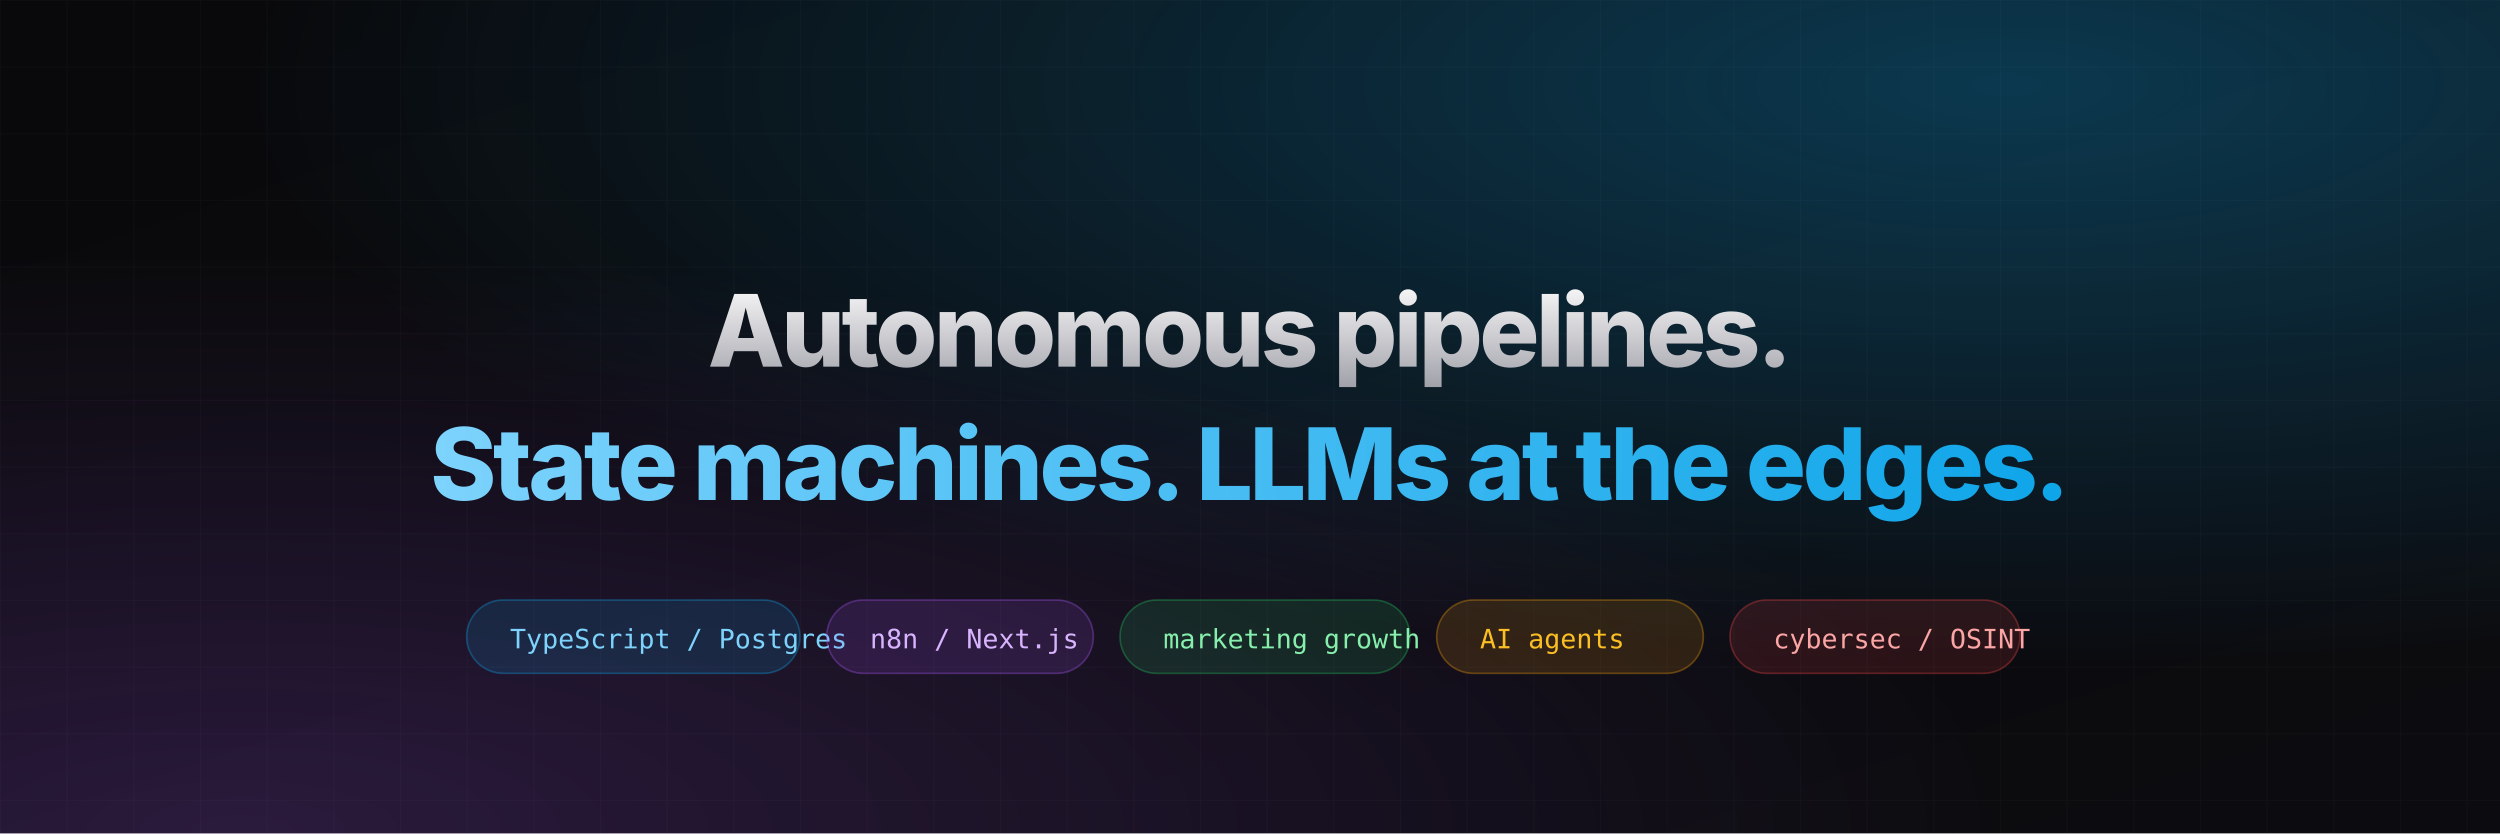
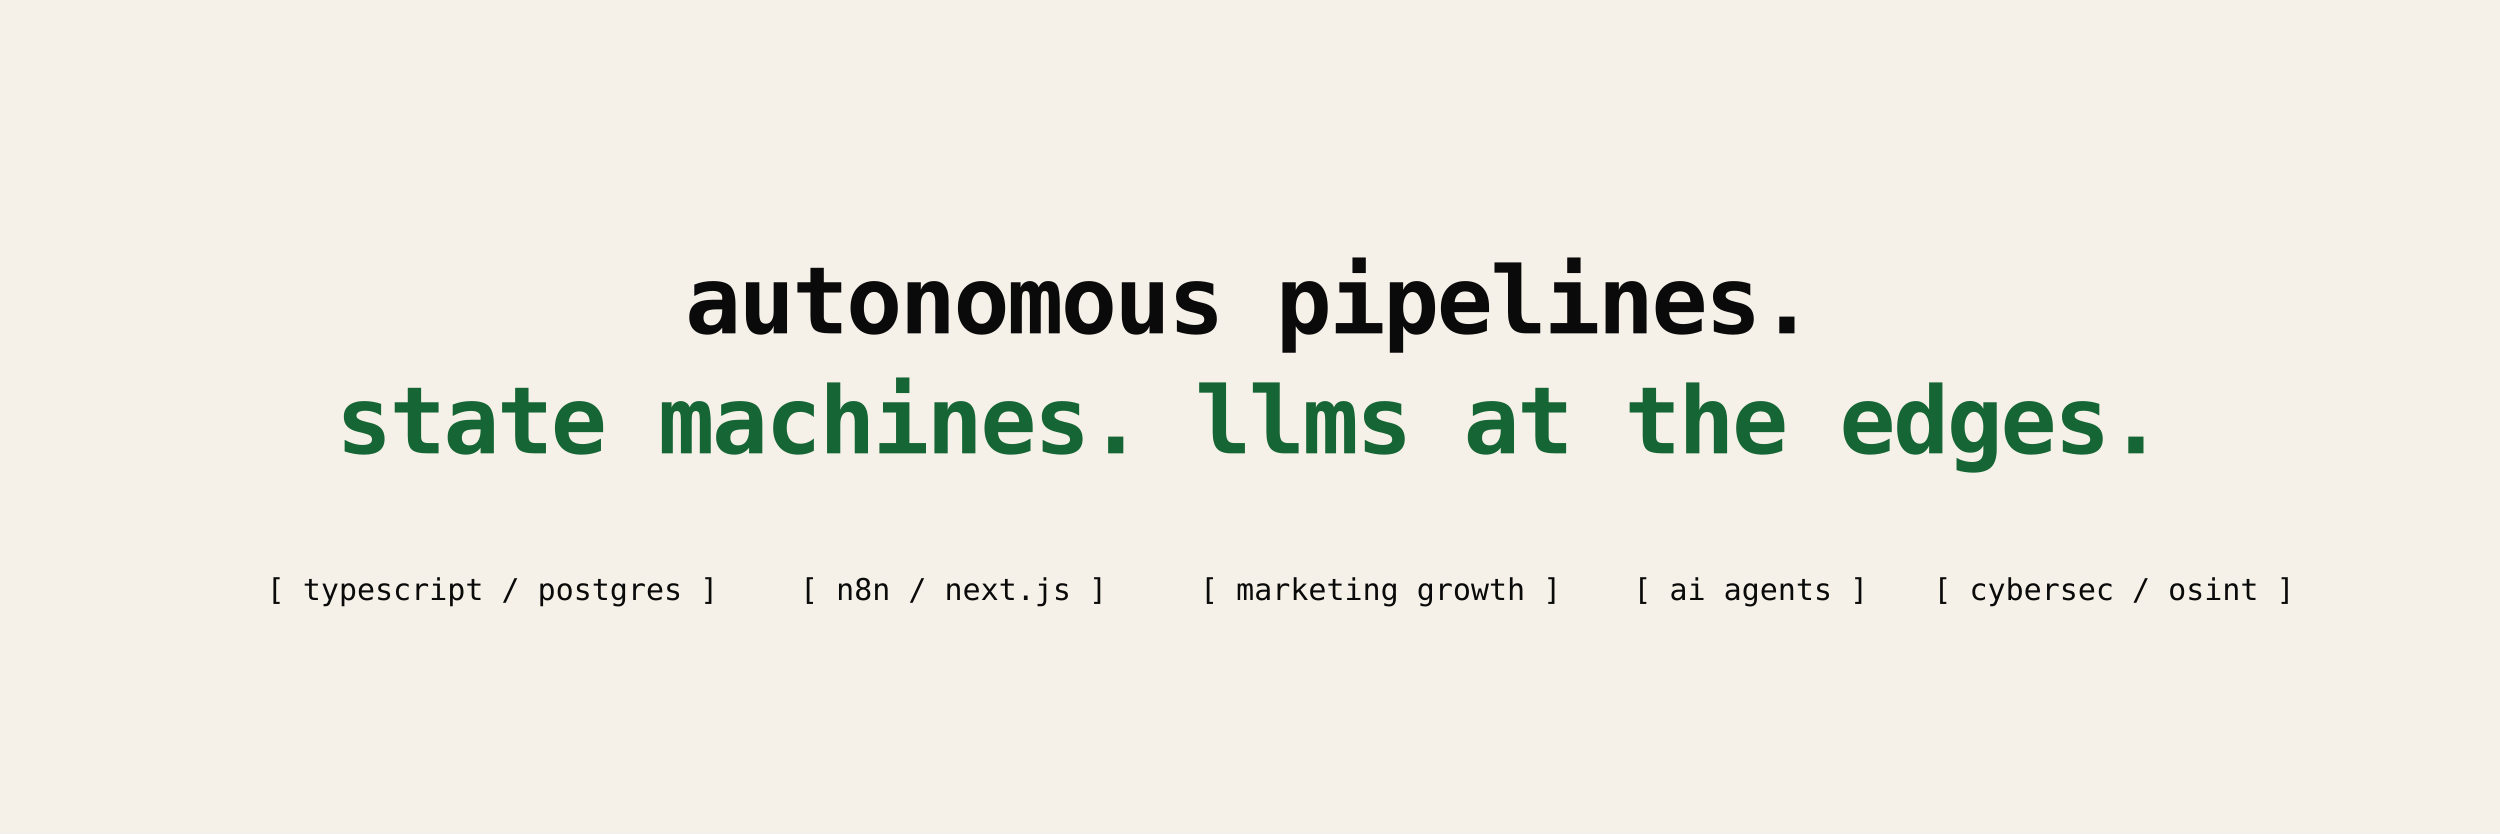
- <svg xmlns="http://www.w3.org/2000/svg" viewBox="0 0 1500 500" font-family="Inter, ui-sans-serif, system-ui, sans-serif">
-   <defs>
-     <linearGradient id="bg" x1="0" y1="0" x2="1" y2="1">
-       <stop offset="0" stop-color="#09090b" />
-       <stop offset="1" stop-color="#0c0c10" />
-     </linearGradient>
-     <radialGradient id="halo" cx="0.8" cy="0.1" r="0.7">
-       <stop offset="0" stop-color="#0ea5e9" stop-opacity="0.3" />
-       <stop offset="1" stop-color="#0ea5e9" stop-opacity="0" />
-     </radialGradient>
-     <radialGradient id="halo2" cx="0.1" cy="1" r="0.7">
-       <stop offset="0" stop-color="#a855f7" stop-opacity="0.2" />
-       <stop offset="1" stop-color="#a855f7" stop-opacity="0" />
-     </radialGradient>
-     <pattern id="grid" width="40" height="40" patternUnits="userSpaceOnUse">
-       <path d="M 40 0 L 0 0 0 40" fill="none" stroke="#ffffff" stroke-opacity="0.025" stroke-width="1" />
-     </pattern>
-     <linearGradient id="textWhite" x1="0" y1="0" x2="0" y2="1">
-       <stop offset="0" stop-color="#f4f4f5" />
-       <stop offset="1" stop-color="#a1a1aa" />
-     </linearGradient>
-     <linearGradient id="textAccent" x1="0" y1="0" x2="1" y2="0">
-       <stop offset="0" stop-color="#7dd3fc" />
-       <stop offset="1" stop-color="#0ea5e9" />
-     </linearGradient>
-   </defs>
-   <rect width="1500" height="500" fill="url(#bg)" />
-   <rect width="1500" height="500" fill="url(#grid)" />
-   <rect width="1500" height="500" fill="url(#halo)" />
-   <rect width="1500" height="500" fill="url(#halo2)" />
-   <g transform="translate(750, 220)">
-     <text text-anchor="middle" fill="url(#textWhite)" font-size="60" font-weight="800" letter-spacing="-2">
-       Autonomous pipelines.
-     </text>
-     <text text-anchor="middle" y="80" fill="url(#textAccent)" font-size="60" font-weight="800" letter-spacing="-2">
-       State machines. LLMs at the edges.
-     </text>
+ <svg xmlns="http://www.w3.org/2000/svg" viewBox="0 0 1500 500" font-family="JetBrains Mono, ui-monospace, monospace">
+   <rect width="1500" height="500" fill="#f5f1e8" />
+   <g transform="translate(750, 200)" text-anchor="middle">
+     <text fill="#0a0a0a" font-size="56" font-weight="700" letter-spacing="-1.5">autonomous pipelines.</text>
+     <text y="72" fill="#166534" font-size="56" font-weight="700" letter-spacing="-1.5">state machines. llms at the edges.</text>
  </g>
-   <g transform="translate(280, 360)" font-family="ui-monospace, monospace" font-size="16">
-     <g>
-       <rect x="0" y="0" width="200" height="44" rx="22" fill="#0ea5e9" fill-opacity="0.14" stroke="#0ea5e9" stroke-opacity="0.34" />
-       <text x="26" y="29" fill="#7dd3fc">TypeScript / Postgres</text>
-     </g>
-     <g transform="translate(216, 0)">
-       <rect x="0" y="0" width="160" height="44" rx="22" fill="#a855f7" fill-opacity="0.14" stroke="#a855f7" stroke-opacity="0.34" />
-       <text x="26" y="29" fill="#d8b4fe">n8n / Next.js</text>
-     </g>
-     <g transform="translate(392, 0)">
-       <rect x="0" y="0" width="174" height="44" rx="22" fill="#22c55e" fill-opacity="0.14" stroke="#22c55e" stroke-opacity="0.34" />
-       <text x="26" y="29" fill="#86efac">marketing growth</text>
-     </g>
-     <g transform="translate(582, 0)">
-       <rect x="0" y="0" width="160" height="44" rx="22" fill="#f59e0b" fill-opacity="0.14" stroke="#f59e0b" stroke-opacity="0.34" />
-       <text x="26" y="29" fill="#fbbf24">AI agents</text>
-     </g>
-     <g transform="translate(758, 0)">
-       <rect x="0" y="0" width="174" height="44" rx="22" fill="#ef4444" fill-opacity="0.14" stroke="#ef4444" stroke-opacity="0.34" />
-       <text x="26" y="29" fill="#fca5a5">cybersec / OSINT</text>
-     </g>
+   <g transform="translate(160, 360)" font-size="18" fill="#0a0a0a">
+     <text x="0" y="0">[ typescript / postgres ]</text>
+     <text x="320" y="0">[ n8n / next.js ]</text>
+     <text x="560" y="0">[ marketing growth ]</text>
+     <text x="820" y="0">[ ai agents ]</text>
+     <text x="1000" y="0">[ cybersec / osint ]</text>
  </g>
</svg>
